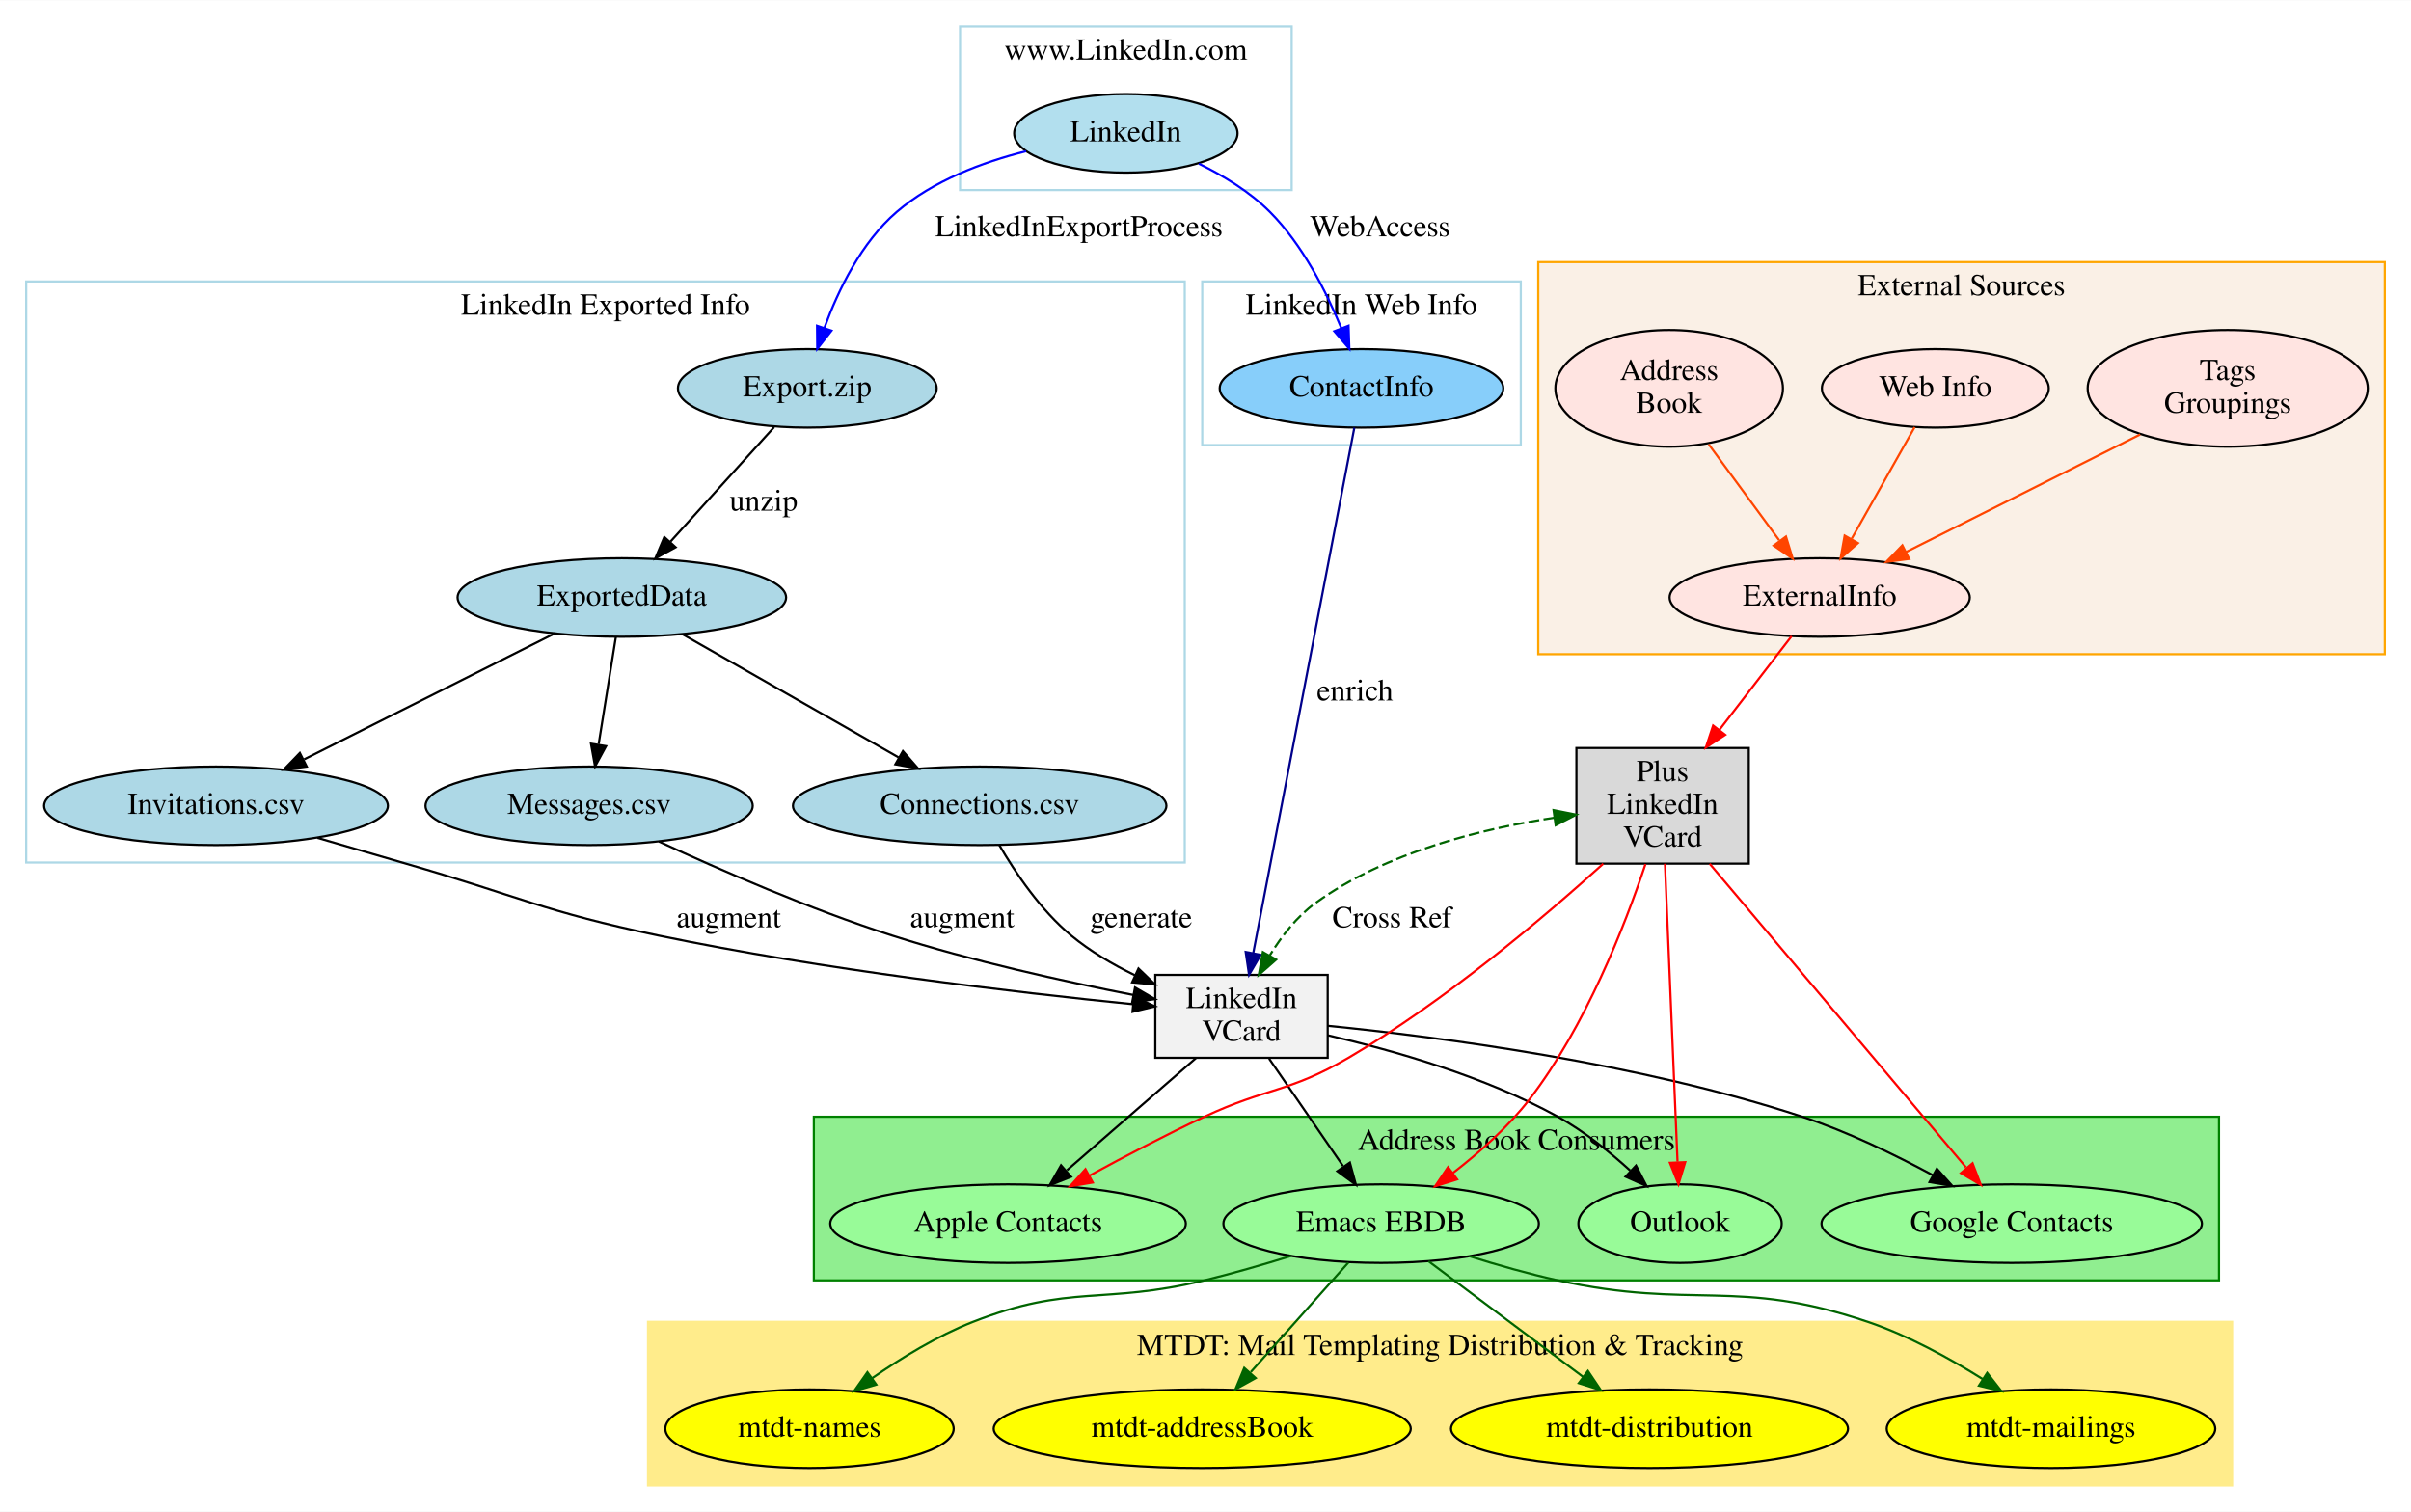
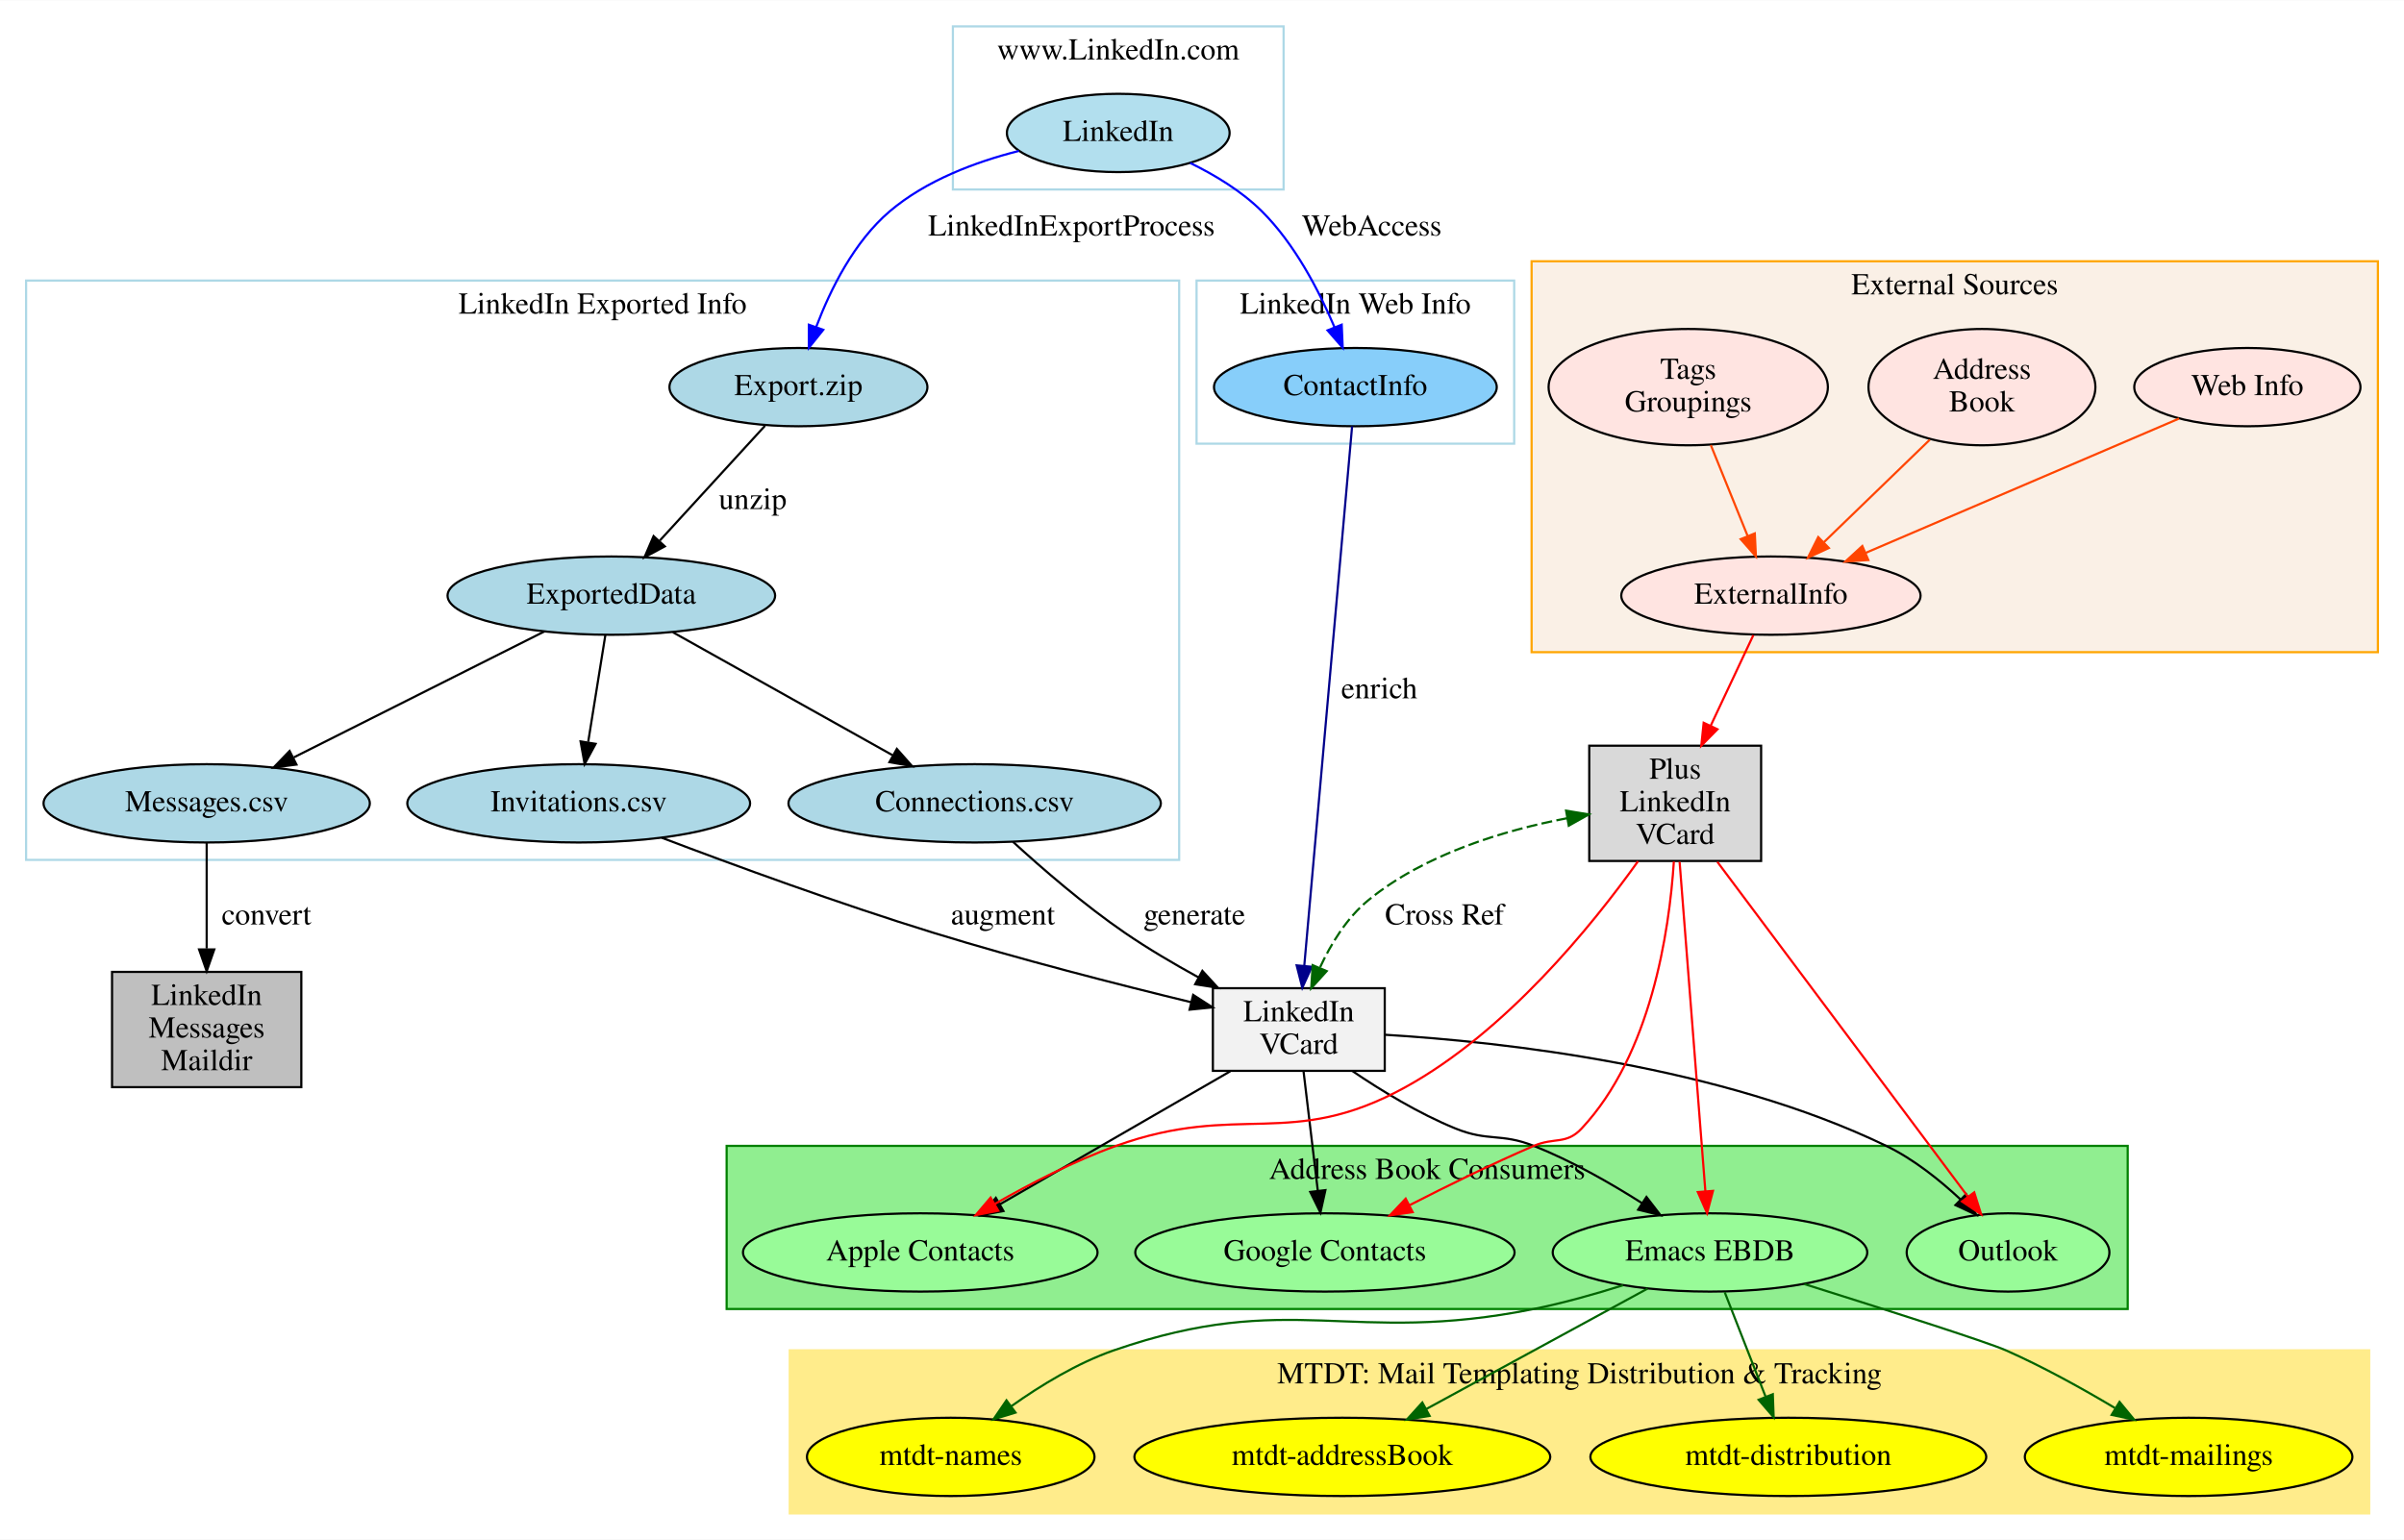
- <svg xmlns="http://www.w3.org/2000/svg" width="1105pt" height="693pt" viewBox="0.00 0.00 1105.00 692.74">
-   <g id="graph0" class="graph" transform="scale(1 1) rotate(0) translate(4 688.74)">
-     <polygon fill="white" stroke="transparent" points="-4,4 -4,-688.74 1101,-688.74 1101,4 -4,4" />
+ <svg xmlns="http://www.w3.org/2000/svg" width="1105pt" height="708pt" viewBox="0.00 0.00 1105.00 707.74">
+   <g id="graph0" class="graph" transform="scale(1 1) rotate(0) translate(4 703.74)">
+     <polygon fill="white" stroke="transparent" points="-4,4 -4,-703.74 1101,-703.74 1101,4 -4,4" />
    <g id="clust1" class="cluster">
-       <polygon fill="none" stroke="lightblue" points="436,-601.74 436,-676.74 588,-676.74 588,-601.74 436,-601.74" />
-       <text text-anchor="middle" x="512" y="-661.54" font-family="Times,serif" font-size="14.00">www.LinkedIn.com</text>
+       <polygon fill="none" stroke="lightblue" points="434,-616.74 434,-691.74 586,-691.74 586,-616.74 434,-616.74" />
+       <text text-anchor="middle" x="510" y="-676.54" font-family="Times,serif" font-size="14.00">www.LinkedIn.com</text>
    </g>
    <g id="clust2" class="cluster">
-       <polygon fill="none" stroke="lightblue" points="8,-293.5 8,-559.87 539,-559.87 539,-293.5 8,-293.5" />
-       <text text-anchor="middle" x="273.5" y="-544.67" font-family="Times,serif" font-size="14.00">LinkedIn Exported Info</text>
+       <polygon fill="none" stroke="lightblue" points="8,-308.5 8,-574.87 538,-574.87 538,-308.5 8,-308.5" />
+       <text text-anchor="middle" x="273" y="-559.67" font-family="Times,serif" font-size="14.00">LinkedIn Exported Info</text>
    </g>
    <g id="clust3" class="cluster">
-       <polygon fill="none" stroke="lightblue" points="547,-484.87 547,-559.87 693,-559.87 693,-484.87 547,-484.87" />
-       <text text-anchor="middle" x="620" y="-544.67" font-family="Times,serif" font-size="14.00">LinkedIn Web Info</text>
+       <polygon fill="none" stroke="lightblue" points="546,-499.87 546,-574.87 692,-574.87 692,-499.87 546,-499.87" />
+       <text text-anchor="middle" x="619" y="-559.67" font-family="Times,serif" font-size="14.00">LinkedIn Web Info</text>
    </g>
    <g id="clust4" class="cluster">
-       <polygon fill="linen" stroke="orange" points="701,-389 701,-568.74 1089,-568.74 1089,-389 701,-389" />
-       <text text-anchor="middle" x="895" y="-553.54" font-family="Times,serif" font-size="14.00">External Sources</text>
+       <polygon fill="linen" stroke="orange" points="700,-404 700,-583.74 1089,-583.74 1089,-404 700,-404" />
+       <text text-anchor="middle" x="894.5" y="-568.54" font-family="Times,serif" font-size="14.00">External Sources</text>
    </g>
    <g id="clust5" class="cluster">
-       <polygon fill="lightgreen" stroke="green" points="369,-102 369,-177 1013,-177 1013,-102 369,-102" />
-       <text text-anchor="middle" x="691" y="-161.8" font-family="Times,serif" font-size="14.00">Address Book Consumers</text>
+       <polygon fill="lightgreen" stroke="green" points="330,-102 330,-177 974,-177 974,-102 330,-102" />
+       <text text-anchor="middle" x="652" y="-161.8" font-family="Times,serif" font-size="14.00">Address Book Consumers</text>
    </g>
    <g id="clust6" class="cluster">
-       <polygon fill="#ffec8b" stroke="#ffec8b" points="293,-8 293,-83 1019,-83 1019,-8 293,-8" />
-       <text text-anchor="middle" x="656" y="-67.8" font-family="Times,serif" font-size="14.00">MTDT: Mail Templating Distribution &amp; Tracking</text>
+       <polygon fill="#ffec8b" stroke="#ffec8b" points="359,-8 359,-83 1085,-83 1085,-8 359,-8" />
+       <text text-anchor="middle" x="722" y="-67.8" font-family="Times,serif" font-size="14.00">MTDT: Mail Templating Distribution &amp; Tracking</text>
    </g>
    <g id="node1" class="node">
-       <ellipse fill="#b2dfee" stroke="black" cx="512" cy="-627.74" rx="51.19" ry="18" />
-       <text text-anchor="middle" x="512" y="-624.04" font-family="Times,serif" font-size="14.00">LinkedIn</text>
+       <ellipse fill="#b2dfee" stroke="black" cx="510" cy="-642.74" rx="51.19" ry="18" />
+       <text text-anchor="middle" x="510" y="-639.04" font-family="Times,serif" font-size="14.00">LinkedIn</text>
    </g>
    <g id="node2" class="node">
-       <ellipse fill="lightblue" stroke="black" cx="366" cy="-510.87" rx="59.29" ry="18" />
-       <text text-anchor="middle" x="366" y="-507.17" font-family="Times,serif" font-size="14.00">Export.zip</text>
+       <ellipse fill="lightblue" stroke="black" cx="363" cy="-525.87" rx="59.29" ry="18" />
+       <text text-anchor="middle" x="363" y="-522.17" font-family="Times,serif" font-size="14.00">Export.zip</text>
    </g>
    <g id="edge5" class="edge">
-       <path fill="none" stroke="blue" d="M466.27,-619.55C446.26,-614.51 423.62,-606 407,-591.74 390.78,-577.83 380.18,-555.91 373.82,-538.55" />
-       <polygon fill="blue" stroke="blue" points="377.09,-537.3 370.56,-528.95 370.47,-539.55 377.09,-537.3" />
-       <text text-anchor="middle" x="490.5" y="-580.54" font-family="Times,serif" font-size="14.00">LinkedInExportProcess</text>
+       <path fill="none" stroke="blue" d="M464.33,-634.47C444.34,-629.41 421.69,-620.92 405,-606.74 388.63,-592.83 377.75,-570.92 371.17,-553.56" />
+       <polygon fill="blue" stroke="blue" points="374.41,-552.22 367.79,-543.96 367.81,-554.55 374.41,-552.22" />
+       <text text-anchor="middle" x="488.5" y="-595.54" font-family="Times,serif" font-size="14.00">LinkedInExportProcess</text>
+     </g>
+     <g id="node9" class="node">
+       <ellipse fill="lightskyblue" stroke="black" cx="619" cy="-525.87" rx="64.99" ry="18" />
+       <text text-anchor="middle" x="619" y="-522.17" font-family="Times,serif" font-size="14.00">ContactInfo</text>
+     </g>
+     <g id="edge9" class="edge">
+       <path fill="none" stroke="blue" d="M543.07,-628.94C554.48,-623.37 566.71,-615.97 576,-606.74 591.13,-591.71 602.28,-570.23 609.44,-553.33" />
+       <polygon fill="blue" stroke="blue" points="612.71,-554.58 613.18,-543.99 606.21,-551.97 612.71,-554.58" />
+       <text text-anchor="middle" x="626.5" y="-595.54" font-family="Times,serif" font-size="14.00">WebAccess</text>
+     </g>
+     <g id="node3" class="node">
+       <ellipse fill="lightblue" stroke="black" cx="277" cy="-430" rx="75.29" ry="18" />
+       <text text-anchor="middle" x="277" y="-426.3" font-family="Times,serif" font-size="14.00">ExportedData</text>
+     </g>
+     <g id="edge1" class="edge">
+       <path fill="none" stroke="black" d="M347.62,-508.09C334.17,-493.4 314.46,-471.89 299.28,-455.32" />
+       <polygon fill="black" stroke="black" points="301.58,-452.65 292.24,-447.64 296.42,-457.37 301.58,-452.65" />
+       <text text-anchor="middle" x="342" y="-469.8" font-family="Times,serif" font-size="14.00">unzip</text>
+     </g>
+     <g id="node4" class="node">
+       <ellipse fill="lightblue" stroke="black" cx="444" cy="-334.5" rx="85.59" ry="18" />
+       <text text-anchor="middle" x="444" y="-330.8" font-family="Times,serif" font-size="14.00">Connections.csv</text>
+     </g>
+     <g id="edge2" class="edge">
+       <path fill="none" stroke="black" d="M305.33,-413.14C333.08,-397.6 375.53,-373.83 406.16,-356.69" />
+       <polygon fill="black" stroke="black" points="408.24,-359.53 415.25,-351.6 404.82,-353.43 408.24,-359.53" />
+     </g>
+     <g id="node5" class="node">
+       <ellipse fill="lightblue" stroke="black" cx="262" cy="-334.5" rx="78.79" ry="18" />
+       <text text-anchor="middle" x="262" y="-330.8" font-family="Times,serif" font-size="14.00">Invitations.csv</text>
+     </g>
+     <g id="edge3" class="edge">
+       <path fill="none" stroke="black" d="M274.25,-411.85C272.05,-398.14 268.93,-378.67 266.38,-362.82" />
+       <polygon fill="black" stroke="black" points="269.77,-361.86 264.73,-352.54 262.86,-362.97 269.77,-361.86" />
+     </g>
+     <g id="node6" class="node">
+       <ellipse fill="lightblue" stroke="black" cx="91" cy="-334.5" rx="74.99" ry="18" />
+       <text text-anchor="middle" x="91" y="-330.8" font-family="Times,serif" font-size="14.00">Messages.csv</text>
+     </g>
+     <g id="edge4" class="edge">
+       <path fill="none" stroke="black" d="M246.29,-413.56C214.78,-397.73 165.64,-373.02 131.09,-355.65" />
+       <polygon fill="black" stroke="black" points="132.27,-352.33 121.76,-350.96 129.12,-358.58 132.27,-352.33" />
+     </g>
+     <g id="node7" class="node">
+       <polygon fill="#f2f2f2" stroke="black" points="632.5,-249.5 553.5,-249.5 553.5,-211.5 632.5,-211.5 632.5,-249.5" />
+       <text text-anchor="middle" x="593" y="-234.3" font-family="Times,serif" font-size="14.00">LinkedIn</text>
+       <text text-anchor="middle" x="593" y="-219.3" font-family="Times,serif" font-size="14.00">VCard</text>
+     </g>
+     <g id="edge6" class="edge">
+       <path fill="none" stroke="black" d="M461.63,-316.79C475.11,-304.46 494.47,-287.69 513,-275 523.6,-267.74 535.53,-260.7 546.88,-254.48" />
+       <polygon fill="black" stroke="black" points="548.67,-257.49 555.83,-249.68 545.36,-251.33 548.67,-257.49" />
+       <text text-anchor="middle" x="545" y="-278.8" font-family="Times,serif" font-size="14.00">generate</text>
+     </g>
+     <g id="edge7" class="edge">
+       <path fill="none" stroke="black" d="M300.2,-318.67C333.02,-306.2 381.76,-288.33 425,-275 464.4,-262.86 509.68,-251.27 543.3,-243.11" />
+       <polygon fill="black" stroke="black" points="544.44,-246.43 553.34,-240.69 542.8,-239.63 544.44,-246.43" />
+       <text text-anchor="middle" x="457" y="-278.8" font-family="Times,serif" font-size="14.00">augment</text>
    </g>
    <g id="node8" class="node">
-       <ellipse fill="lightskyblue" stroke="black" cx="620" cy="-510.87" rx="64.99" ry="18" />
-       <text text-anchor="middle" x="620" y="-507.17" font-family="Times,serif" font-size="14.00">ContactInfo</text>
-     </g>
-     <g id="edge9" class="edge">
-       <path fill="none" stroke="blue" d="M545.46,-613.82C556.77,-608.28 568.84,-600.93 578,-591.74 592.98,-576.71 603.86,-555.23 610.79,-538.33" />
-       <polygon fill="blue" stroke="blue" points="614.06,-539.58 614.42,-529 607.53,-537.05 614.06,-539.58" />
-       <text text-anchor="middle" x="628.5" y="-580.54" font-family="Times,serif" font-size="14.00">WebAccess</text>
-     </g>
-     <g id="node3" class="node">
-       <ellipse fill="lightblue" stroke="black" cx="281" cy="-415" rx="75.29" ry="18" />
-       <text text-anchor="middle" x="281" y="-411.3" font-family="Times,serif" font-size="14.00">ExportedData</text>
-     </g>
-     <g id="edge1" class="edge">
-       <path fill="none" stroke="black" d="M350.8,-493.09C337.59,-478.5 318.27,-457.16 303.3,-440.63" />
-       <polygon fill="black" stroke="black" points="305.66,-438.02 296.35,-432.95 300.47,-442.72 305.66,-438.02" />
-       <text text-anchor="middle" x="346" y="-454.8" font-family="Times,serif" font-size="14.00">unzip</text>
-     </g>
-     <g id="node4" class="node">
-       <ellipse fill="lightblue" stroke="black" cx="445" cy="-319.5" rx="85.59" ry="18" />
-       <text text-anchor="middle" x="445" y="-315.8" font-family="Times,serif" font-size="14.00">Connections.csv</text>
-     </g>
-     <g id="edge2" class="edge">
-       <path fill="none" stroke="black" d="M308.82,-398.14C336.07,-382.6 377.76,-358.83 407.84,-341.69" />
-       <polygon fill="black" stroke="black" points="409.81,-344.59 416.77,-336.6 406.35,-338.51 409.81,-344.59" />
-     </g>
-     <g id="node5" class="node">
-       <ellipse fill="lightblue" stroke="black" cx="95" cy="-319.5" rx="78.79" ry="18" />
-       <text text-anchor="middle" x="95" y="-315.8" font-family="Times,serif" font-size="14.00">Invitations.csv</text>
-     </g>
-     <g id="edge3" class="edge">
-       <path fill="none" stroke="black" d="M250.29,-398.56C218.88,-382.77 169.93,-358.17 135.4,-340.81" />
-       <polygon fill="black" stroke="black" points="136.58,-337.48 126.07,-336.12 133.43,-343.74 136.58,-337.48" />
-     </g>
-     <g id="node6" class="node">
-       <ellipse fill="lightblue" stroke="black" cx="266" cy="-319.5" rx="74.99" ry="18" />
-       <text text-anchor="middle" x="266" y="-315.8" font-family="Times,serif" font-size="14.00">Messages.csv</text>
-     </g>
-     <g id="edge4" class="edge">
-       <path fill="none" stroke="black" d="M278.25,-396.85C276.05,-383.14 272.93,-363.67 270.38,-347.82" />
-       <polygon fill="black" stroke="black" points="273.77,-346.86 268.73,-337.54 266.86,-347.97 273.77,-346.86" />
-     </g>
-     <g id="node7" class="node">
-       <polygon fill="#f2f2f2" stroke="black" points="604.5,-242 525.5,-242 525.5,-204 604.5,-204 604.5,-242" />
-       <text text-anchor="middle" x="565" y="-226.8" font-family="Times,serif" font-size="14.00">LinkedIn</text>
-       <text text-anchor="middle" x="565" y="-211.8" font-family="Times,serif" font-size="14.00">VCard</text>
-     </g>
-     <g id="edge6" class="edge">
-       <path fill="none" stroke="black" d="M453.96,-301.55C461.4,-288.78 473.02,-271.54 487,-260 495.63,-252.87 505.9,-246.83 516.11,-241.85" />
-       <polygon fill="black" stroke="black" points="517.79,-244.93 525.42,-237.58 514.87,-238.57 517.79,-244.93" />
-       <text text-anchor="middle" x="519" y="-263.8" font-family="Times,serif" font-size="14.00">generate</text>
-     </g>
-     <g id="edge7" class="edge">
-       <path fill="none" stroke="black" d="M141.49,-304.8C154.58,-300.96 168.84,-296.8 182,-293 233.5,-278.13 245.53,-270.94 298,-260 373.06,-244.35 461.48,-233.98 515.37,-228.55" />
-       <polygon fill="black" stroke="black" points="515.74,-232.03 525.34,-227.56 515.04,-225.06 515.74,-232.03" />
-       <text text-anchor="middle" x="330" y="-263.8" font-family="Times,serif" font-size="14.00">augment</text>
+       <polygon fill="#bfbfbf" stroke="black" points="134.5,-257 47.5,-257 47.5,-204 134.5,-204 134.5,-257" />
+       <text text-anchor="middle" x="91" y="-241.8" font-family="Times,serif" font-size="14.00">LinkedIn</text>
+       <text text-anchor="middle" x="91" y="-226.8" font-family="Times,serif" font-size="14.00">Messages</text>
+       <text text-anchor="middle" x="91" y="-211.8" font-family="Times,serif" font-size="14.00">Maildir</text>
    </g>
    <g id="edge8" class="edge">
-       <path fill="none" stroke="black" d="M297.97,-303.13C325.75,-290.24 367.35,-272.05 405,-260 441.34,-248.37 483.47,-239.05 515.38,-232.81" />
-       <polygon fill="black" stroke="black" points="516.2,-236.22 525.36,-230.89 514.88,-229.34 516.2,-236.22" />
-       <text text-anchor="middle" x="437" y="-263.8" font-family="Times,serif" font-size="14.00">augment</text>
+       <path fill="none" stroke="black" d="M91,-316.2C91,-302.96 91,-284.23 91,-267.75" />
+       <polygon fill="black" stroke="black" points="94.5,-267.33 91,-257.33 87.5,-267.33 94.5,-267.33" />
+       <text text-anchor="middle" x="118.5" y="-278.8" font-family="Times,serif" font-size="14.00">convert</text>
+     </g>
+     <g id="node15" class="node">
+       <ellipse fill="palegreen" stroke="black" cx="919" cy="-128" rx="46.59" ry="18" />
+       <text text-anchor="middle" x="919" y="-124.3" font-family="Times,serif" font-size="14.00">Outlook</text>
+     </g>
+     <g id="edge16" class="edge">
+       <path fill="none" stroke="black" d="M632.53,-228.1C686.96,-224.8 786.9,-213.79 863,-177 875.55,-170.93 887.56,-161.34 897.21,-152.32" />
+       <polygon fill="black" stroke="black" points="899.7,-154.78 904.41,-145.29 894.81,-149.77 899.7,-154.78" />
+     </g>
+     <g id="node16" class="node">
+       <ellipse fill="palegreen" stroke="black" cx="605" cy="-128" rx="87.18" ry="18" />
+       <text text-anchor="middle" x="605" y="-124.3" font-family="Times,serif" font-size="14.00">Google Contacts</text>
+     </g>
+     <g id="edge18" class="edge">
+       <path fill="none" stroke="black" d="M595.2,-211.07C597.03,-195.77 599.65,-173.79 601.73,-156.42" />
+       <polygon fill="black" stroke="black" points="605.22,-156.65 602.93,-146.31 598.27,-155.82 605.22,-156.65" />
+     </g>
+     <g id="node17" class="node">
+       <ellipse fill="palegreen" stroke="black" cx="419" cy="-128" rx="81.49" ry="18" />
+       <text text-anchor="middle" x="419" y="-124.3" font-family="Times,serif" font-size="14.00">Apple Contacts</text>
+     </g>
+     <g id="edge20" class="edge">
+       <path fill="none" stroke="black" d="M561.49,-211.3C531.72,-194.1 487.07,-168.32 455.7,-150.2" />
+       <polygon fill="black" stroke="black" points="457.24,-147.05 446.83,-145.07 453.74,-153.11 457.24,-147.05" />
+     </g>
+     <g id="node18" class="node">
+       <ellipse fill="palegreen" stroke="black" cx="782" cy="-128" rx="72.29" ry="18" />
+       <text text-anchor="middle" x="782" y="-124.3" font-family="Times,serif" font-size="14.00">Emacs EBDB</text>
+     </g>
+     <g id="edge22" class="edge">
+       <path fill="none" stroke="black" d="M617.55,-211.46C630.98,-202.35 648.26,-191.81 665,-185 680.18,-178.83 685.76,-183.03 701,-177 718.24,-170.18 736.11,-159.97 750.67,-150.73" />
+       <polygon fill="black" stroke="black" points="752.79,-153.52 759.26,-145.13 748.97,-147.65 752.79,-153.52" />
+     </g>
+     <g id="edge10" class="edge">
+       <path fill="none" stroke="darkblue" d="M617.49,-507.83C613.19,-459.36 600.87,-320.35 595.53,-260.02" />
+       <polygon fill="darkblue" stroke="darkblue" points="598.98,-259.36 594.61,-249.71 592.01,-259.98 598.98,-259.36" />
+       <text text-anchor="middle" x="630" y="-382.8" font-family="Times,serif" font-size="14.00">enrich</text>
+     </g>
+     <g id="node10" class="node">
+       <ellipse fill="mistyrose" stroke="black" cx="1029" cy="-525.87" rx="51.99" ry="18" />
+       <text text-anchor="middle" x="1029" y="-522.17" font-family="Times,serif" font-size="14.00">Web Info</text>
+     </g>
+     <g id="node13" class="node">
+       <ellipse fill="mistyrose" stroke="black" cx="810" cy="-430" rx="68.79" ry="18" />
+       <text text-anchor="middle" x="810" y="-426.3" font-family="Times,serif" font-size="14.00">ExternalInfo</text>
+     </g>
+     <g id="edge11" class="edge">
+       <path fill="none" stroke="orangered" d="M997.62,-511.42C959.8,-495.21 896.02,-467.87 853.47,-449.63" />
+       <polygon fill="orangered" stroke="orangered" points="854.77,-446.38 844.2,-445.66 852.02,-452.82 854.77,-446.38" />
+     </g>
+     <g id="node11" class="node">
+       <ellipse fill="mistyrose" stroke="black" cx="907" cy="-525.87" rx="52.15" ry="26.74" />
+       <text text-anchor="middle" x="907" y="-529.67" font-family="Times,serif" font-size="14.00">Address</text>
+       <text text-anchor="middle" x="907" y="-514.67" font-family="Times,serif" font-size="14.00">Book</text>
+     </g>
+     <g id="edge12" class="edge">
+       <path fill="none" stroke="orangered" d="M883.02,-501.67C868.21,-487.33 849.26,-469 834.38,-454.59" />
+       <polygon fill="orangered" stroke="orangered" points="836.63,-451.9 827.01,-447.46 831.76,-456.93 836.63,-451.9" />
+     </g>
+     <g id="node12" class="node">
+       <ellipse fill="mistyrose" stroke="black" cx="772" cy="-525.87" rx="64.19" ry="26.74" />
+       <text text-anchor="middle" x="772" y="-529.67" font-family="Times,serif" font-size="14.00">Tags</text>
+       <text text-anchor="middle" x="772" y="-514.67" font-family="Times,serif" font-size="14.00">Groupings</text>
+     </g>
+     <g id="edge13" class="edge">
+       <path fill="none" stroke="orangered" d="M782.38,-499.22C787.64,-486.24 794.01,-470.51 799.3,-457.43" />
+       <polygon fill="orangered" stroke="orangered" points="802.6,-458.61 803.11,-448.03 796.11,-455.98 802.6,-458.61" />
    </g>
    <g id="node14" class="node">
-       <ellipse fill="palegreen" stroke="black" cx="766" cy="-128" rx="46.59" ry="18" />
-       <text text-anchor="middle" x="766" y="-124.3" font-family="Times,serif" font-size="14.00">Outlook</text>
-     </g>
-     <g id="edge16" class="edge">
-       <path fill="none" stroke="black" d="M604.59,-214.31C634.76,-207.38 676.66,-195.42 710,-177 721.91,-170.42 733.58,-161.03 743.16,-152.3" />
-       <polygon fill="black" stroke="black" points="745.81,-154.61 750.67,-145.2 741,-149.53 745.81,-154.61" />
-     </g>
-     <g id="node15" class="node">
-       <ellipse fill="palegreen" stroke="black" cx="918" cy="-128" rx="87.18" ry="18" />
-       <text text-anchor="middle" x="918" y="-124.3" font-family="Times,serif" font-size="14.00">Google Contacts</text>
-     </g>
-     <g id="edge18" class="edge">
-       <path fill="none" stroke="black" d="M604.61,-218.66C655.85,-213.53 747.36,-201.61 822,-177 842.65,-170.19 864.41,-159.62 881.99,-150.13" />
-       <polygon fill="black" stroke="black" points="883.7,-153.18 890.77,-145.29 880.32,-147.05 883.7,-153.18" />
-     </g>
-     <g id="node16" class="node">
-       <ellipse fill="palegreen" stroke="black" cx="458" cy="-128" rx="81.49" ry="18" />
-       <text text-anchor="middle" x="458" y="-124.3" font-family="Times,serif" font-size="14.00">Apple Contacts</text>
-     </g>
-     <g id="edge20" class="edge">
-       <path fill="none" stroke="black" d="M544.12,-203.85C527.24,-189.18 503.36,-168.42 485.03,-152.49" />
-       <polygon fill="black" stroke="black" points="486.88,-149.46 477.04,-145.55 482.29,-154.75 486.88,-149.46" />
-     </g>
-     <g id="node17" class="node">
-       <ellipse fill="palegreen" stroke="black" cx="629" cy="-128" rx="72.29" ry="18" />
-       <text text-anchor="middle" x="629" y="-124.3" font-family="Times,serif" font-size="14.00">Emacs EBDB</text>
-     </g>
-     <g id="edge22" class="edge">
-       <path fill="none" stroke="black" d="M577.64,-203.63C587.33,-189.55 600.8,-169.98 611.52,-154.41" />
-       <polygon fill="black" stroke="black" points="614.67,-155.99 617.46,-145.77 608.91,-152.03 614.67,-155.99" />
-     </g>
-     <g id="edge10" class="edge">
-       <path fill="none" stroke="darkblue" d="M616.72,-492.84C607.58,-445.32 581.71,-310.87 570.4,-252.09" />
-       <polygon fill="darkblue" stroke="darkblue" points="573.8,-251.19 568.47,-242.03 566.92,-252.51 573.8,-251.19" />
-       <text text-anchor="middle" x="617" y="-367.8" font-family="Times,serif" font-size="14.00">enrich</text>
-     </g>
-     <g id="node9" class="node">
-       <ellipse fill="mistyrose" stroke="black" cx="883" cy="-510.87" rx="51.99" ry="18" />
-       <text text-anchor="middle" x="883" y="-507.17" font-family="Times,serif" font-size="14.00">Web Info</text>
-     </g>
-     <g id="node12" class="node">
-       <ellipse fill="mistyrose" stroke="black" cx="830" cy="-415" rx="68.79" ry="18" />
-       <text text-anchor="middle" x="830" y="-411.3" font-family="Times,serif" font-size="14.00">ExternalInfo</text>
-     </g>
-     <g id="edge11" class="edge">
-       <path fill="none" stroke="orangered" d="M873.52,-493.09C865.51,-478.89 853.89,-458.32 844.68,-441.99" />
-       <polygon fill="orangered" stroke="orangered" points="847.54,-439.94 839.57,-432.95 841.44,-443.38 847.54,-439.94" />
-     </g>
-     <g id="node10" class="node">
-       <ellipse fill="mistyrose" stroke="black" cx="761" cy="-510.87" rx="52.15" ry="26.74" />
-       <text text-anchor="middle" x="761" y="-514.67" font-family="Times,serif" font-size="14.00">Address</text>
-       <text text-anchor="middle" x="761" y="-499.67" font-family="Times,serif" font-size="14.00">Book</text>
-     </g>
-     <g id="edge12" class="edge">
-       <path fill="none" stroke="orangered" d="M779.13,-485.21C789.09,-471.66 801.41,-454.89 811.44,-441.25" />
-       <polygon fill="orangered" stroke="orangered" points="814.54,-442.94 817.64,-432.81 808.9,-438.79 814.54,-442.94" />
-     </g>
-     <g id="node11" class="node">
-       <ellipse fill="mistyrose" stroke="black" cx="1017" cy="-510.87" rx="64.19" ry="26.74" />
-       <text text-anchor="middle" x="1017" y="-514.67" font-family="Times,serif" font-size="14.00">Tags</text>
-       <text text-anchor="middle" x="1017" y="-499.67" font-family="Times,serif" font-size="14.00">Groupings</text>
-     </g>
-     <g id="edge13" class="edge">
-       <path fill="none" stroke="orangered" d="M976.88,-489.73C945.14,-473.8 901.05,-451.66 869.47,-435.81" />
-       <polygon fill="orangered" stroke="orangered" points="871.02,-432.67 860.51,-431.32 867.88,-438.93 871.02,-432.67" />
-     </g>
-     <g id="node13" class="node">
-       <polygon fill="#d9d9d9" stroke="black" points="797.5,-346 718.5,-346 718.5,-293 797.5,-293 797.5,-346" />
-       <text text-anchor="middle" x="758" y="-330.8" font-family="Times,serif" font-size="14.00">Plus</text>
-       <text text-anchor="middle" x="758" y="-315.8" font-family="Times,serif" font-size="14.00">LinkedIn</text>
-       <text text-anchor="middle" x="758" y="-300.8" font-family="Times,serif" font-size="14.00">VCard</text>
+       <polygon fill="#d9d9d9" stroke="black" points="805.5,-361 726.5,-361 726.5,-308 805.5,-308 805.5,-361" />
+       <text text-anchor="middle" x="766" y="-345.8" font-family="Times,serif" font-size="14.00">Plus</text>
+       <text text-anchor="middle" x="766" y="-330.8" font-family="Times,serif" font-size="14.00">LinkedIn</text>
+       <text text-anchor="middle" x="766" y="-315.8" font-family="Times,serif" font-size="14.00">VCard</text>
    </g>
    <g id="edge14" class="edge">
-       <path fill="none" stroke="red" d="M817.13,-397.28C808,-385.43 795.43,-369.1 784.22,-354.55" />
-       <polygon fill="red" stroke="red" points="786.7,-352.03 777.82,-346.24 781.15,-356.3 786.7,-352.03" />
+       <path fill="none" stroke="red" d="M801.93,-411.85C796.43,-400.17 788.97,-384.31 782.27,-370.07" />
+       <polygon fill="red" stroke="red" points="785.43,-368.56 778,-361.01 779.09,-371.55 785.43,-368.56" />
    </g>
    <g id="edge15" class="edge">
-       <path fill="none" stroke="darkgreen" stroke-dasharray="5,2" d="M708.36,-314.04C674.86,-308.97 631.08,-298.14 599,-275 590.42,-268.81 583.37,-259.73 577.96,-250.94" />
-       <polygon fill="darkgreen" stroke="darkgreen" points="708.02,-317.53 718.4,-315.44 708.98,-310.6 708.02,-317.53" />
-       <polygon fill="darkgreen" stroke="darkgreen" points="580.89,-249.01 572.93,-242.02 574.8,-252.45 580.89,-249.01" />
-       <text text-anchor="middle" x="634" y="-263.8" font-family="Times,serif" font-size="14.00">Cross Ref</text>
+       <path fill="none" stroke="darkgreen" stroke-dasharray="5,2" d="M716.3,-327.65C687.09,-322.05 650.92,-311.16 625,-290 615.08,-281.9 607.76,-269.88 602.64,-258.84" />
+       <polygon fill="darkgreen" stroke="darkgreen" points="715.86,-331.12 726.32,-329.41 717.08,-324.23 715.86,-331.12" />
+       <polygon fill="darkgreen" stroke="darkgreen" points="605.82,-257.36 598.71,-249.51 599.37,-260.09 605.82,-257.36" />
+       <text text-anchor="middle" x="660" y="-278.8" font-family="Times,serif" font-size="14.00">Cross Ref</text>
    </g>
    <g id="edge17" class="edge">
-       <path fill="none" stroke="red" d="M759.08,-292.94C760.58,-257.33 763.3,-193.03 764.84,-156.44" />
-       <polygon fill="red" stroke="red" points="768.36,-156.17 765.28,-146.03 761.36,-155.88 768.36,-156.17" />
+       <path fill="none" stroke="red" d="M785.38,-307.6C815.06,-267.93 871.38,-192.64 900.52,-153.71" />
+       <polygon fill="red" stroke="red" points="903.45,-155.63 906.64,-145.53 897.84,-151.44 903.45,-155.63" />
    </g>
    <g id="edge19" class="edge">
-       <path fill="none" stroke="red" d="M779.58,-292.94C810.38,-256.47 866.57,-189.91 897.03,-153.83" />
-       <polygon fill="red" stroke="red" points="900.06,-155.68 903.83,-145.78 894.71,-151.16 900.06,-155.68" />
+       <path fill="none" stroke="red" d="M765.39,-307.77C763.25,-275.13 754.81,-219.01 723,-185 715.89,-177.4 710.56,-181.11 701,-177 681.94,-168.8 661.29,-158.65 644.04,-149.8" />
+       <polygon fill="red" stroke="red" points="645.34,-146.53 634.85,-145.03 642.12,-152.74 645.34,-146.53" />
    </g>
    <g id="edge21" class="edge">
-       <path fill="none" stroke="red" d="M730.78,-292.94C703.04,-267.86 657.95,-229.76 614,-204 586.66,-187.98 576.69,-190.47 548,-177 530.45,-168.76 511.44,-158.78 495.44,-150.07" />
-       <polygon fill="red" stroke="red" points="496.85,-146.85 486.4,-145.1 493.48,-152.98 496.85,-146.85" />
+       <path fill="none" stroke="red" d="M748.92,-307.86C727.59,-277.98 688.21,-229.47 642,-204 589.17,-174.89 565.76,-197.41 509,-177 489.74,-170.07 469.52,-159.62 453.14,-150.23" />
+       <polygon fill="red" stroke="red" points="454.86,-147.18 444.46,-145.15 451.33,-153.22 454.86,-147.18" />
    </g>
    <g id="edge23" class="edge">
-       <path fill="none" stroke="red" d="M750.15,-292.78C740.66,-264.44 722.7,-218.44 697,-185 687.23,-172.29 674.06,-160.6 661.92,-151.23" />
-       <polygon fill="red" stroke="red" points="663.84,-148.29 653.73,-145.12 659.65,-153.9 663.84,-148.29" />
-     </g>
-     <g id="node18" class="node">
-       <ellipse fill="yellow" stroke="black" cx="367" cy="-34" rx="66.09" ry="18" />
-       <text text-anchor="middle" x="367" y="-30.3" font-family="Times,serif" font-size="14.00">mtdt-names</text>
+       <path fill="none" stroke="red" d="M768.03,-307.6C771.07,-268.71 776.79,-195.59 779.88,-156.04" />
+       <polygon fill="red" stroke="red" points="783.37,-156.31 780.66,-146.07 776.4,-155.76 783.37,-156.31" />
+     </g>
+     <g id="node19" class="node">
+       <ellipse fill="yellow" stroke="black" cx="433" cy="-34" rx="66.09" ry="18" />
+       <text text-anchor="middle" x="433" y="-30.3" font-family="Times,serif" font-size="14.00">mtdt-names</text>
    </g>
    <g id="edge24" class="edge">
-       <path fill="none" stroke="darkgreen" d="M587.65,-113.17C575.01,-109.24 561.01,-105.16 548,-102 501.49,-90.7 486.56,-100.46 442,-83 425.71,-76.62 409.16,-66.49 395.76,-57.19" />
-       <polygon fill="darkgreen" stroke="darkgreen" points="397.62,-54.21 387.45,-51.23 393.55,-59.9 397.62,-54.21" />
-     </g>
-     <g id="node19" class="node">
-       <ellipse fill="yellow" stroke="black" cx="547" cy="-34" rx="95.58" ry="18" />
-       <text text-anchor="middle" x="547" y="-30.3" font-family="Times,serif" font-size="14.00">mtdt-addressBook</text>
+       <path fill="none" stroke="darkgreen" d="M742.04,-112.92C729.08,-108.83 714.56,-104.73 701,-102 616.5,-84.98 589.44,-111.23 508,-83 491.23,-77.18 474.41,-66.93 460.96,-57.38" />
+       <polygon fill="darkgreen" stroke="darkgreen" points="462.78,-54.37 452.65,-51.27 458.63,-60.01 462.78,-54.37" />
+     </g>
+     <g id="node20" class="node">
+       <ellipse fill="yellow" stroke="black" cx="613" cy="-34" rx="95.58" ry="18" />
+       <text text-anchor="middle" x="613" y="-30.3" font-family="Times,serif" font-size="14.00">mtdt-addressBook</text>
    </g>
    <g id="edge25" class="edge">
-       <path fill="none" stroke="darkgreen" d="M613.96,-110.13C601.44,-96.08 583.43,-75.88 569.24,-59.96" />
-       <polygon fill="darkgreen" stroke="darkgreen" points="571.49,-57.22 562.22,-52.08 566.26,-61.87 571.49,-57.22" />
-     </g>
-     <g id="node20" class="node">
-       <ellipse fill="yellow" stroke="black" cx="752" cy="-34" rx="90.98" ry="18" />
-       <text text-anchor="middle" x="752" y="-30.3" font-family="Times,serif" font-size="14.00">mtdt-distribution</text>
+       <path fill="none" stroke="darkgreen" d="M753.33,-111.39C725.3,-96.14 682.44,-72.8 651.46,-55.94" />
+       <polygon fill="darkgreen" stroke="darkgreen" points="653.12,-52.86 642.66,-51.15 649.77,-59 653.12,-52.86" />
+     </g>
+     <g id="node21" class="node">
+       <ellipse fill="yellow" stroke="black" cx="818" cy="-34" rx="90.98" ry="18" />
+       <text text-anchor="middle" x="818" y="-30.3" font-family="Times,serif" font-size="14.00">mtdt-distribution</text>
    </g>
    <g id="edge26" class="edge">
-       <path fill="none" stroke="darkgreen" d="M650.71,-110.76C670.4,-96.04 699.63,-74.17 721.63,-57.71" />
-       <polygon fill="darkgreen" stroke="darkgreen" points="723.77,-60.49 729.68,-51.69 719.58,-54.88 723.77,-60.49" />
-     </g>
-     <g id="node21" class="node">
-       <ellipse fill="yellow" stroke="black" cx="936" cy="-34" rx="75.29" ry="18" />
-       <text text-anchor="middle" x="936" y="-30.3" font-family="Times,serif" font-size="14.00">mtdt-mailings</text>
+       <path fill="none" stroke="darkgreen" d="M788.77,-109.7C794.05,-96.2 801.48,-77.23 807.52,-61.78" />
+       <polygon fill="darkgreen" stroke="darkgreen" points="810.87,-62.81 811.26,-52.23 804.36,-60.26 810.87,-62.81" />
+     </g>
+     <g id="node22" class="node">
+       <ellipse fill="yellow" stroke="black" cx="1002" cy="-34" rx="75.29" ry="18" />
+       <text text-anchor="middle" x="1002" y="-30.3" font-family="Times,serif" font-size="14.00">mtdt-mailings</text>
    </g>
    <g id="edge27" class="edge">
-       <path fill="none" stroke="darkgreen" d="M669.44,-113.07C682.29,-109.04 696.63,-104.94 710,-102 772.19,-88.34 791.68,-103.4 852,-83 870.49,-76.75 889.5,-66.28 904.75,-56.72" />
-       <polygon fill="darkgreen" stroke="darkgreen" points="906.75,-59.59 913.26,-51.23 902.96,-53.71 906.75,-59.59" />
+       <path fill="none" stroke="darkgreen" d="M825.4,-113.45C861.82,-102 909.26,-86.86 918,-83 935.05,-75.47 953.1,-65.45 968.08,-56.51" />
+       <polygon fill="darkgreen" stroke="darkgreen" points="970.24,-59.29 976.98,-51.12 966.61,-53.31 970.24,-59.29" />
    </g>
  </g>
</svg>
